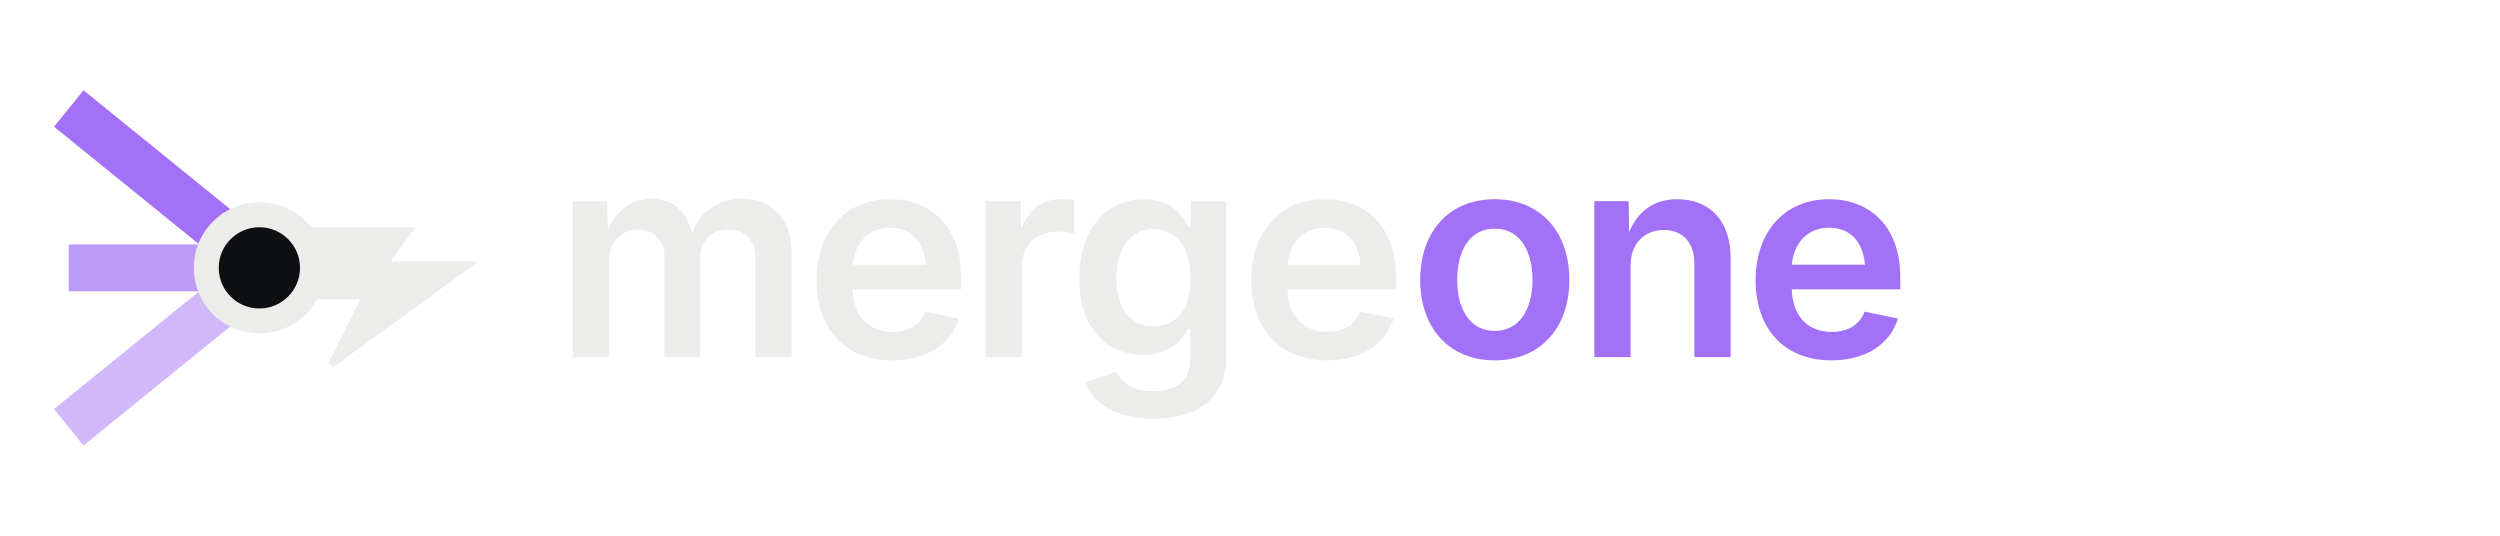
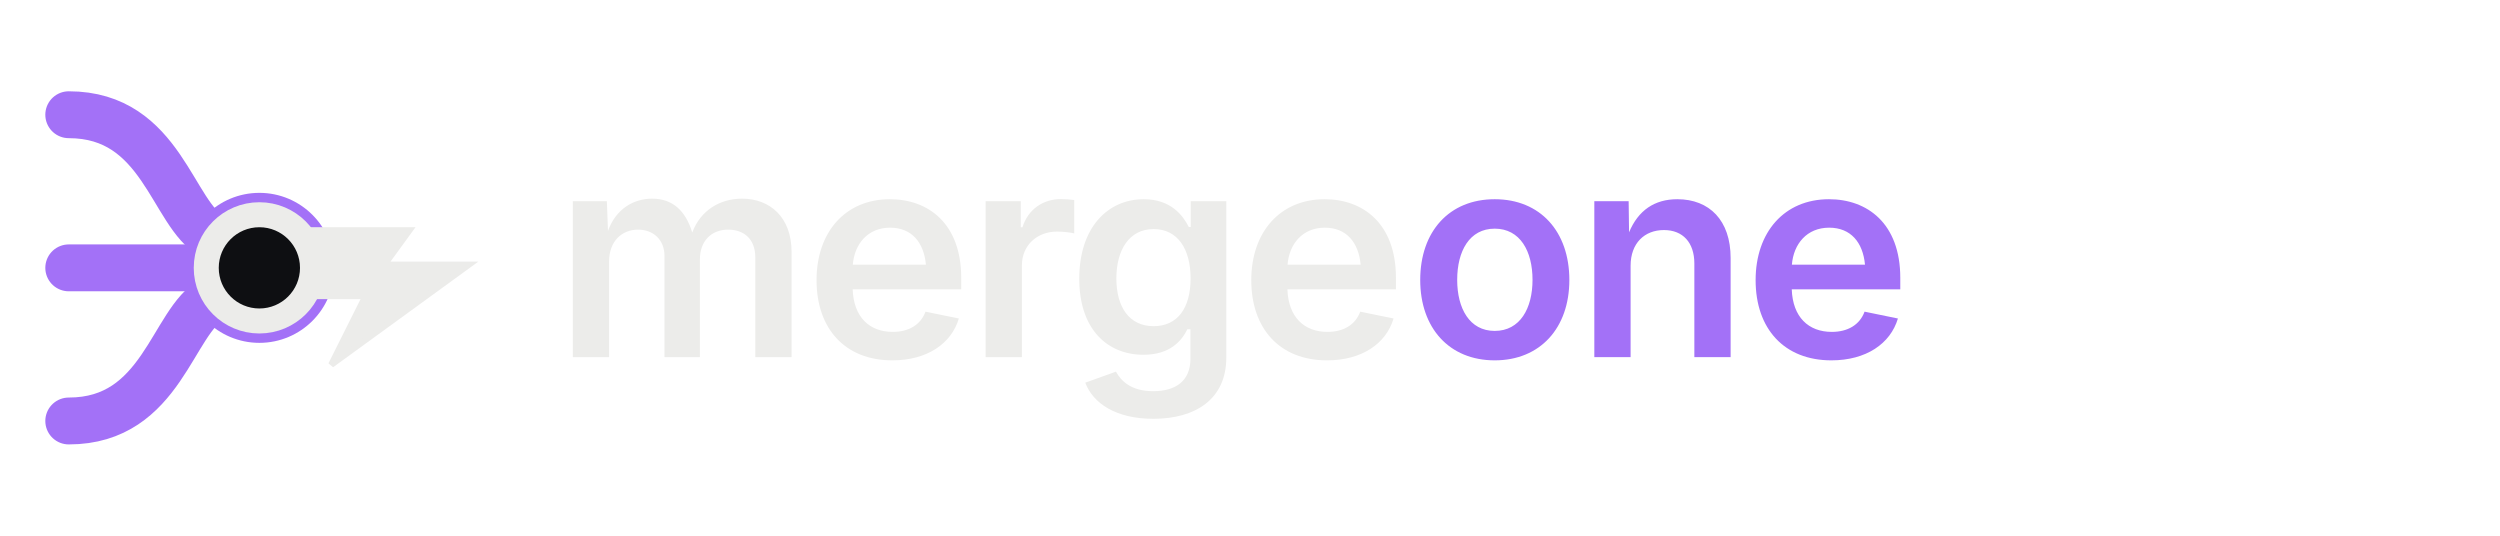
<svg xmlns="http://www.w3.org/2000/svg" width="560" height="120" viewBox="0 0 560 120" fill="none" role="img" aria-label="mergeone">
  <g transform="translate(0,4) scale(0.35)">
-     <path d="M44 58 L160 152" stroke="#A371F7" stroke-width="30" />
-     <path d="M44 160 L150 160" stroke="#A371F7" stroke-width="30" opacity="0.72" />
-     <path d="M44 262 L160 168" stroke="#A371F7" stroke-width="30" opacity="0.5" />
+     <path d="M44 62 C 104 62, 110 126, 136 140" stroke="#A371F7" stroke-width="30" fill="none" stroke-linecap="round" />
+     <path d="M44 160 L130 160" stroke="#A371F7" stroke-width="30" fill="none" stroke-linecap="round" />
+     <path d="M44 258 C 104 258, 110 194, 136 180" stroke="#A371F7" stroke-width="30" fill="none" stroke-linecap="round" />
+     <circle cx="166" cy="160" r="48" fill="#A371F7" />
+     <circle cx="166" cy="160" r="34" fill="#0E0F12" stroke="#ECECEA" stroke-width="16" />
    <path d="M194 136 L262 136 L246 158 L300 158 L212 222 L234 178 L194 178 Z" fill="#ECECEA" stroke="#ECECEA" stroke-width="4" stroke-linejoin="miter" />
-     <circle cx="166" cy="160" r="34" fill="#0E0F12" stroke="#ECECEA" stroke-width="16" />
  </g>
  <text x="124" y="80" font-family="Geist, Inter, system-ui, -apple-system, sans-serif" font-size="64" font-weight="600" letter-spacing="-1.5" fill="#ECECEA">merge<tspan fill="#A371F7">one</tspan>
  </text>
</svg>
